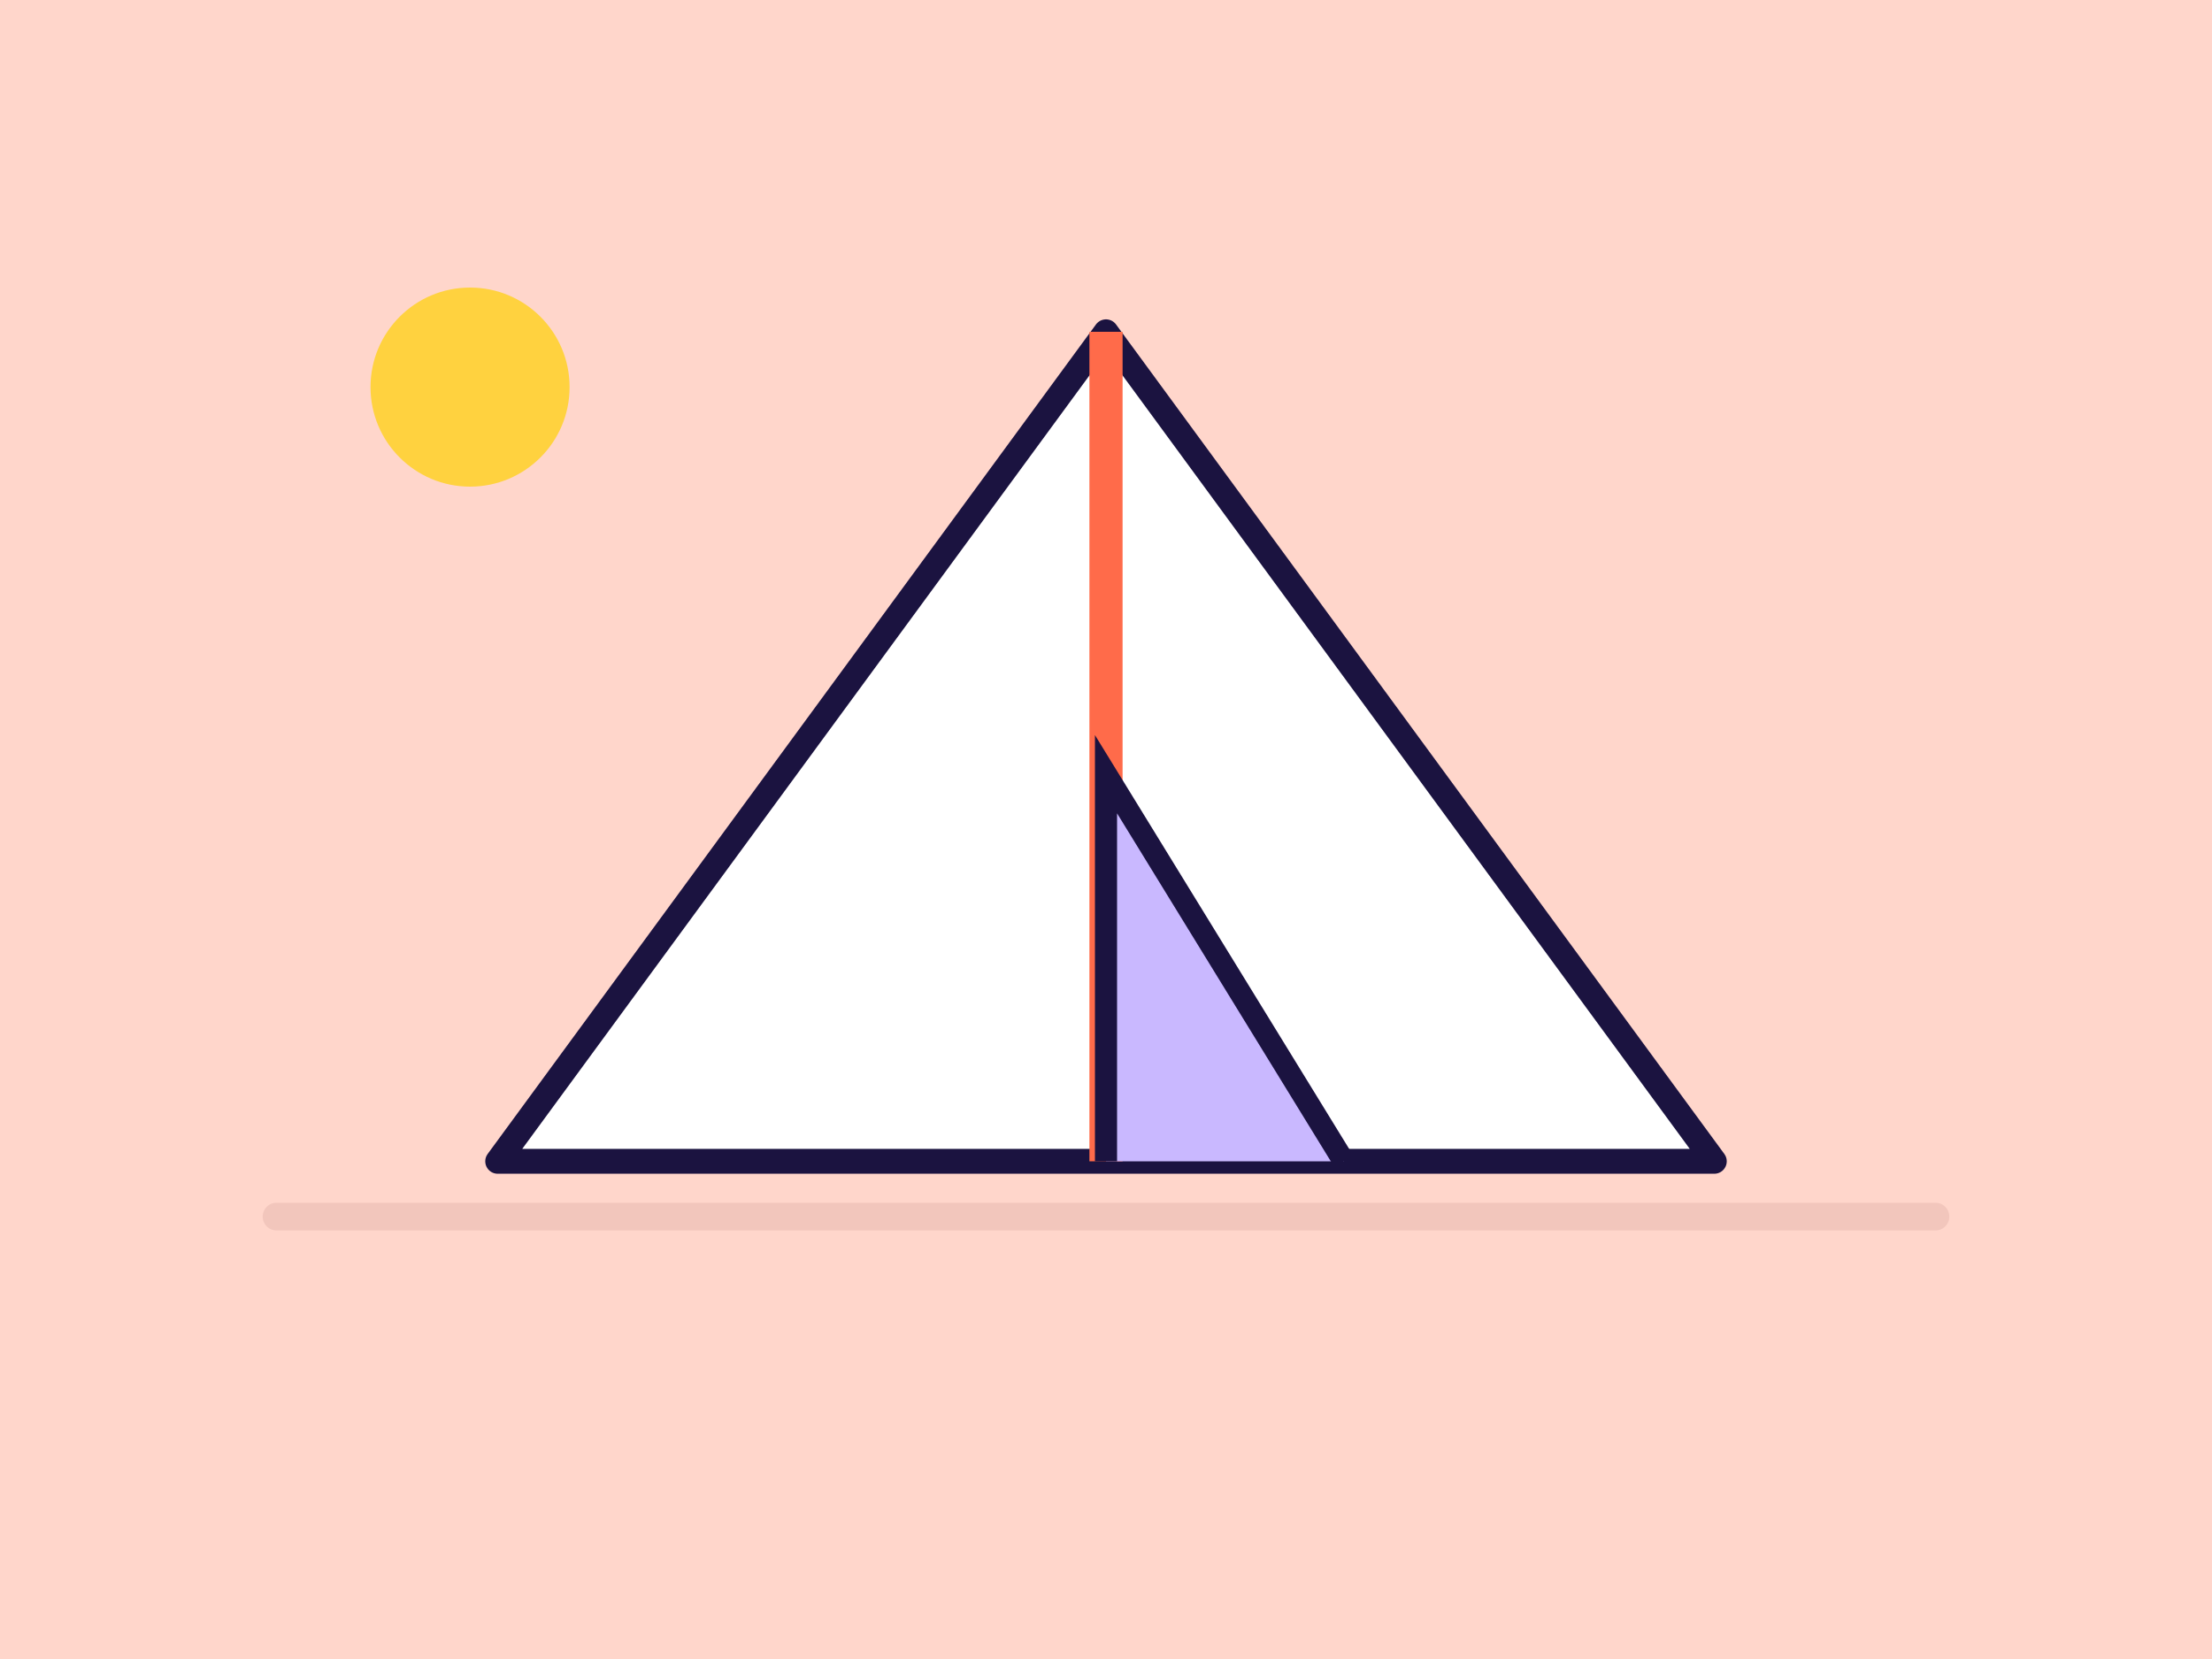
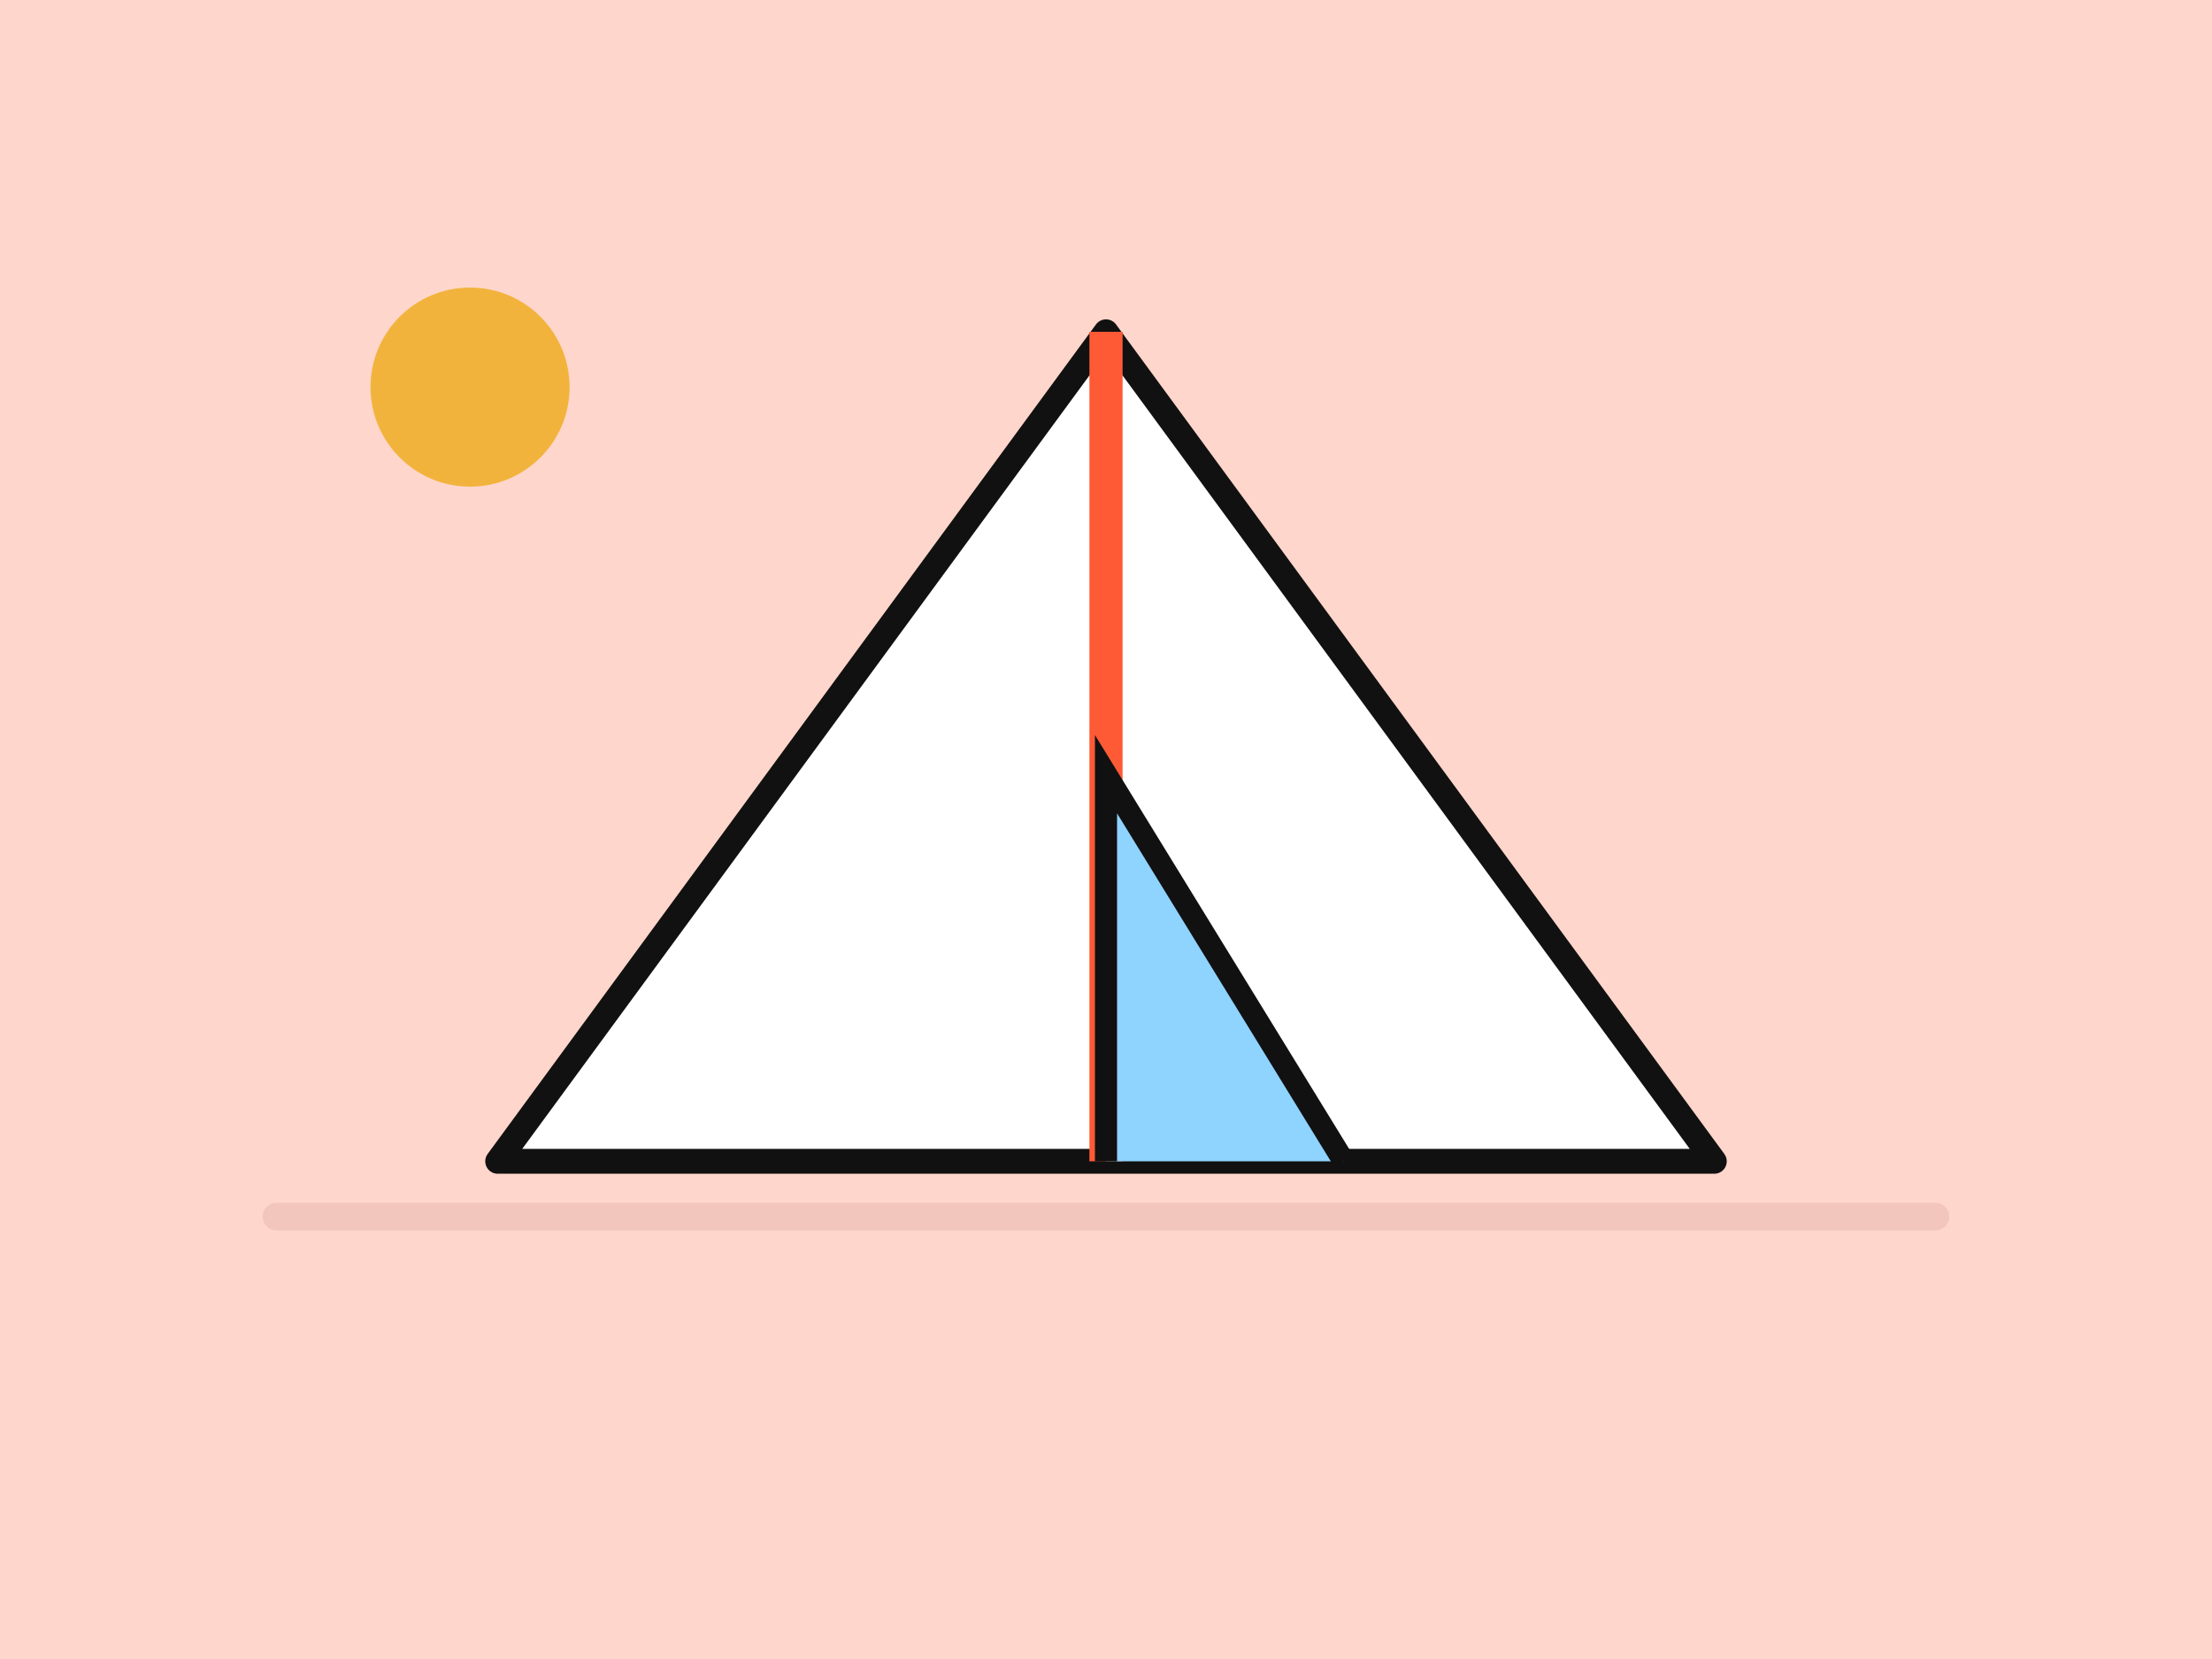
<svg xmlns="http://www.w3.org/2000/svg" viewBox="0 0 800 600" role="img" aria-label="Event perk illustration">
  <rect width="800" height="600" fill="#FFD6CB" />
  <path d="M100 440h600" stroke="#F2C6BC" stroke-width="10" stroke-linecap="round" />
-   <path d="M400 120 620 420H180Z" fill="#FFFFFF" stroke="#1B1340" stroke-width="9" stroke-linejoin="round" />
-   <path d="M400 120v300" stroke="#FF6B4A" stroke-width="12" />
-   <path d="M400 420V280l86 140" fill="#C9B8FF" stroke="#1B1340" stroke-width="8" />
-   <circle cx="170" cy="140" r="36" fill="#FFD23F" />
+   <path d="M400 120 620 420H180Z" fill="#FFFFFF" stroke="#111111" stroke-width="9" stroke-linejoin="round" />
+   <path d="M400 120v300" stroke="#FF5A36" stroke-width="12" />
+   <path d="M400 420V280l86 140" fill="#8FD3FF" stroke="#111111" stroke-width="8" />
+   <circle cx="170" cy="140" r="36" fill="#F2B33D" />
</svg>
